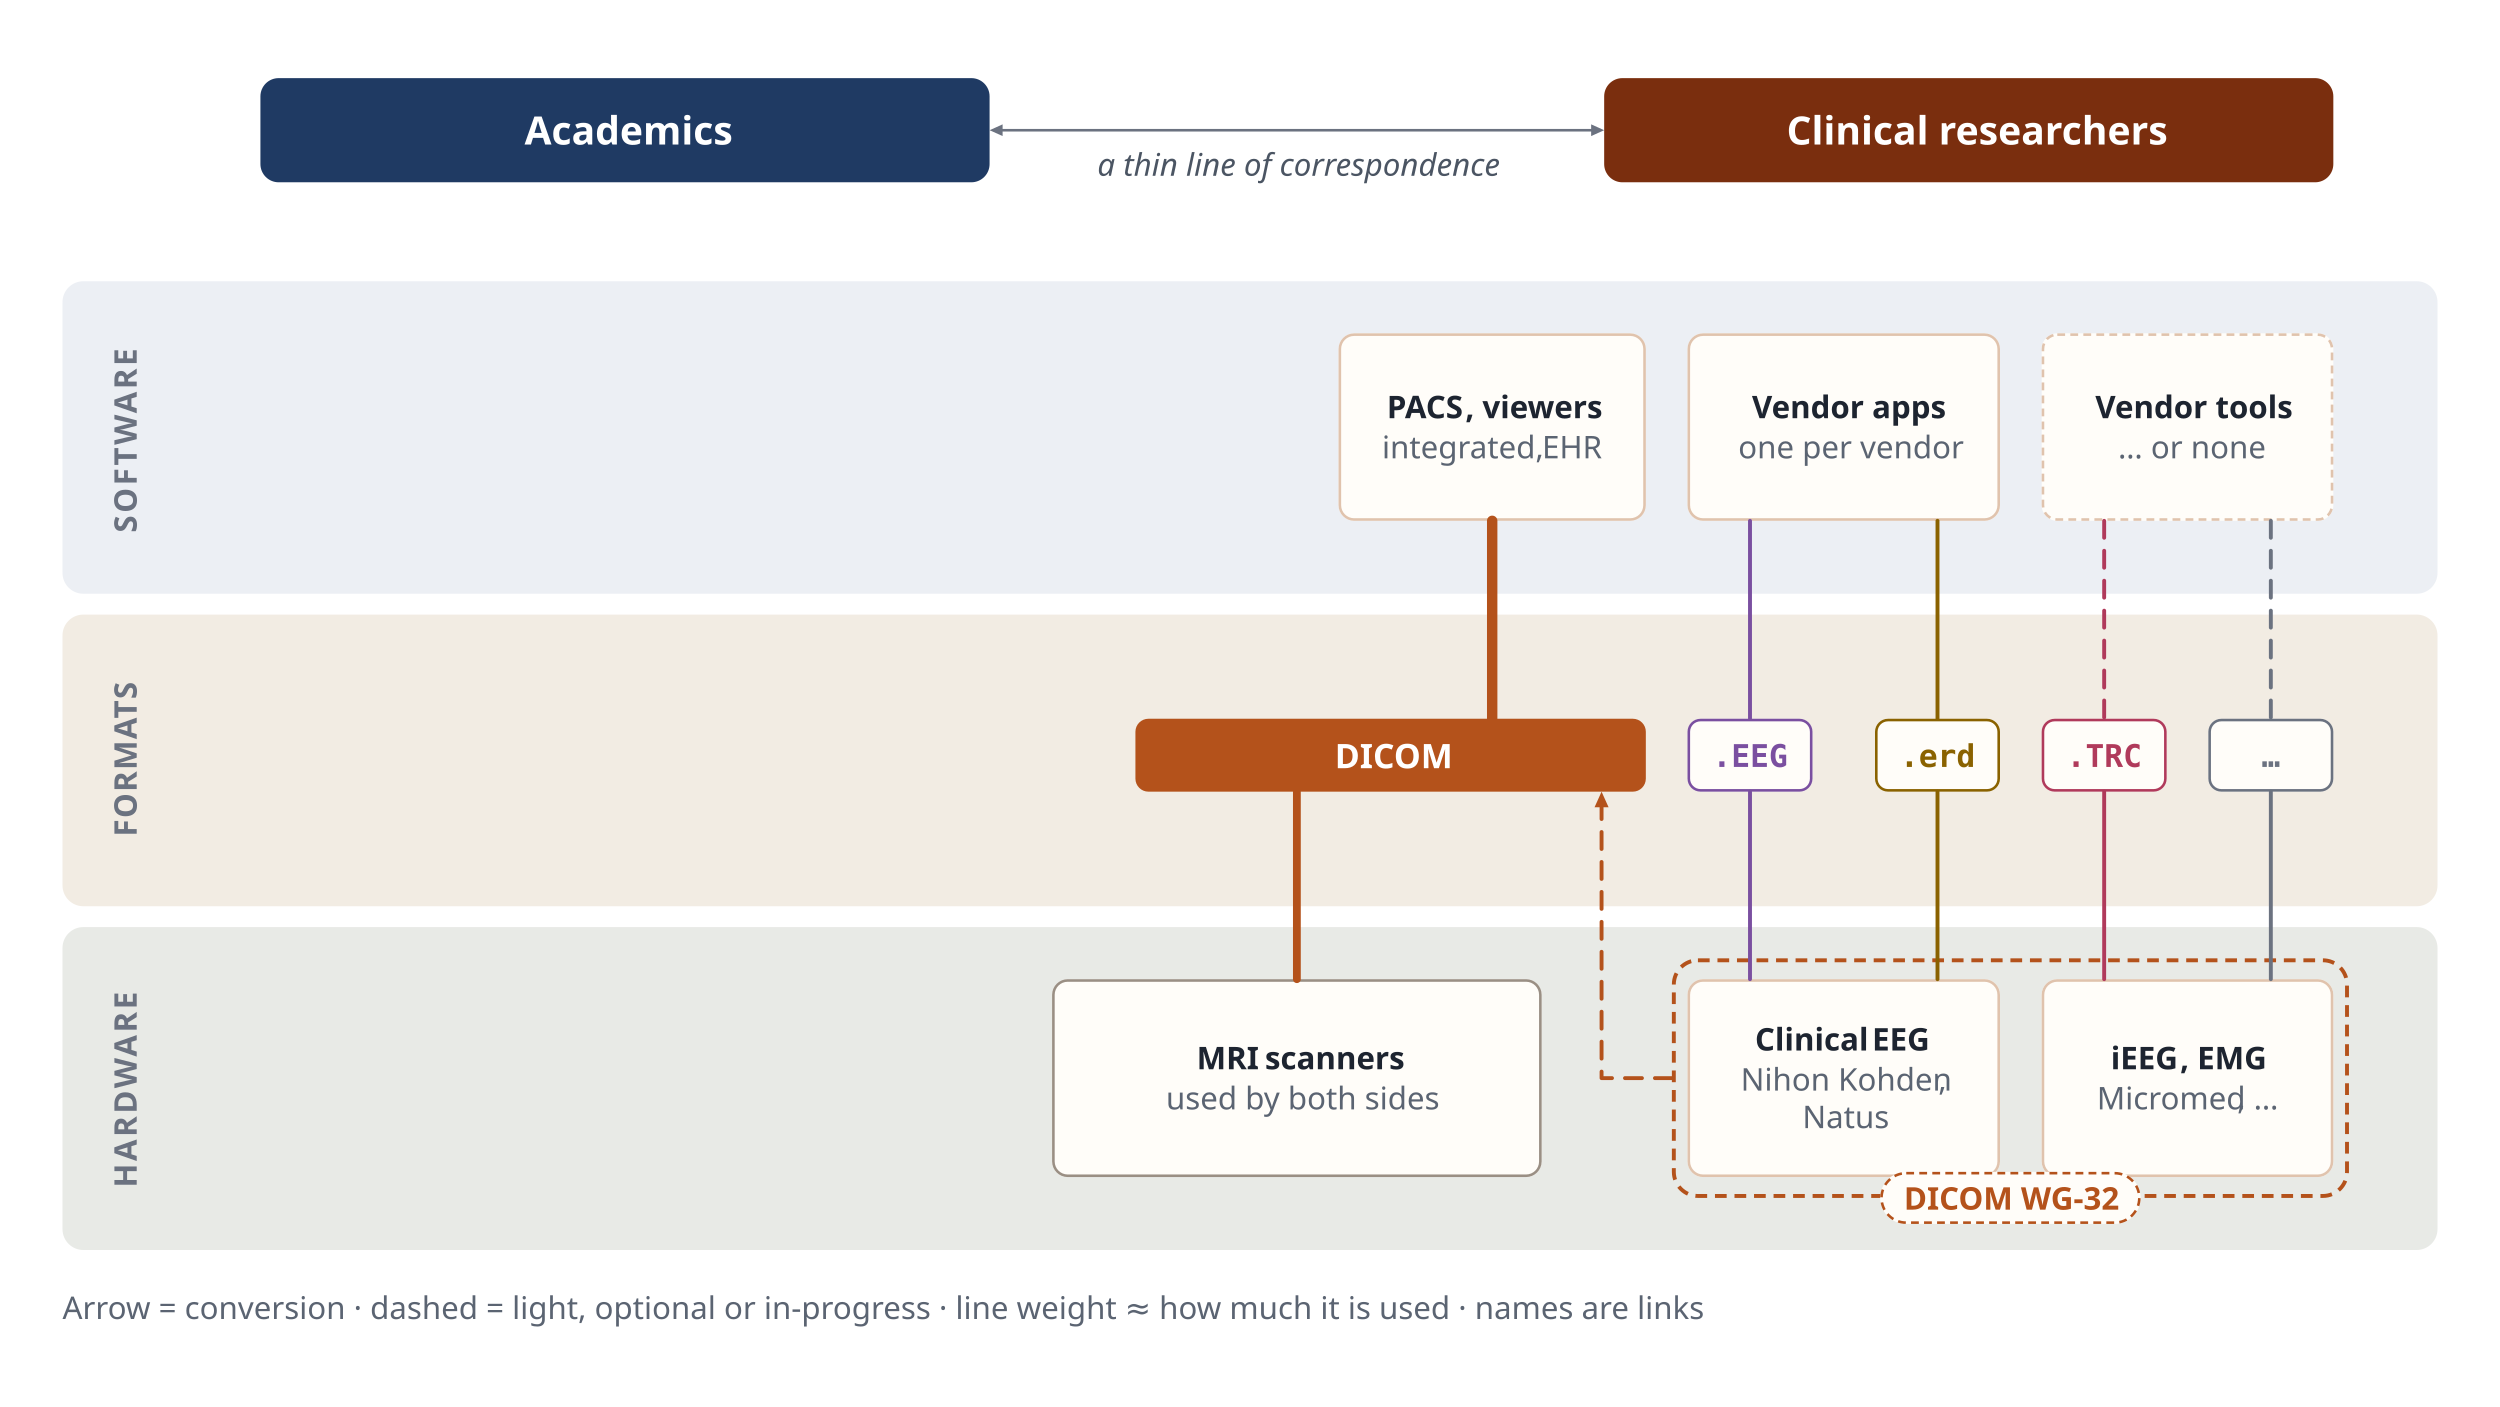
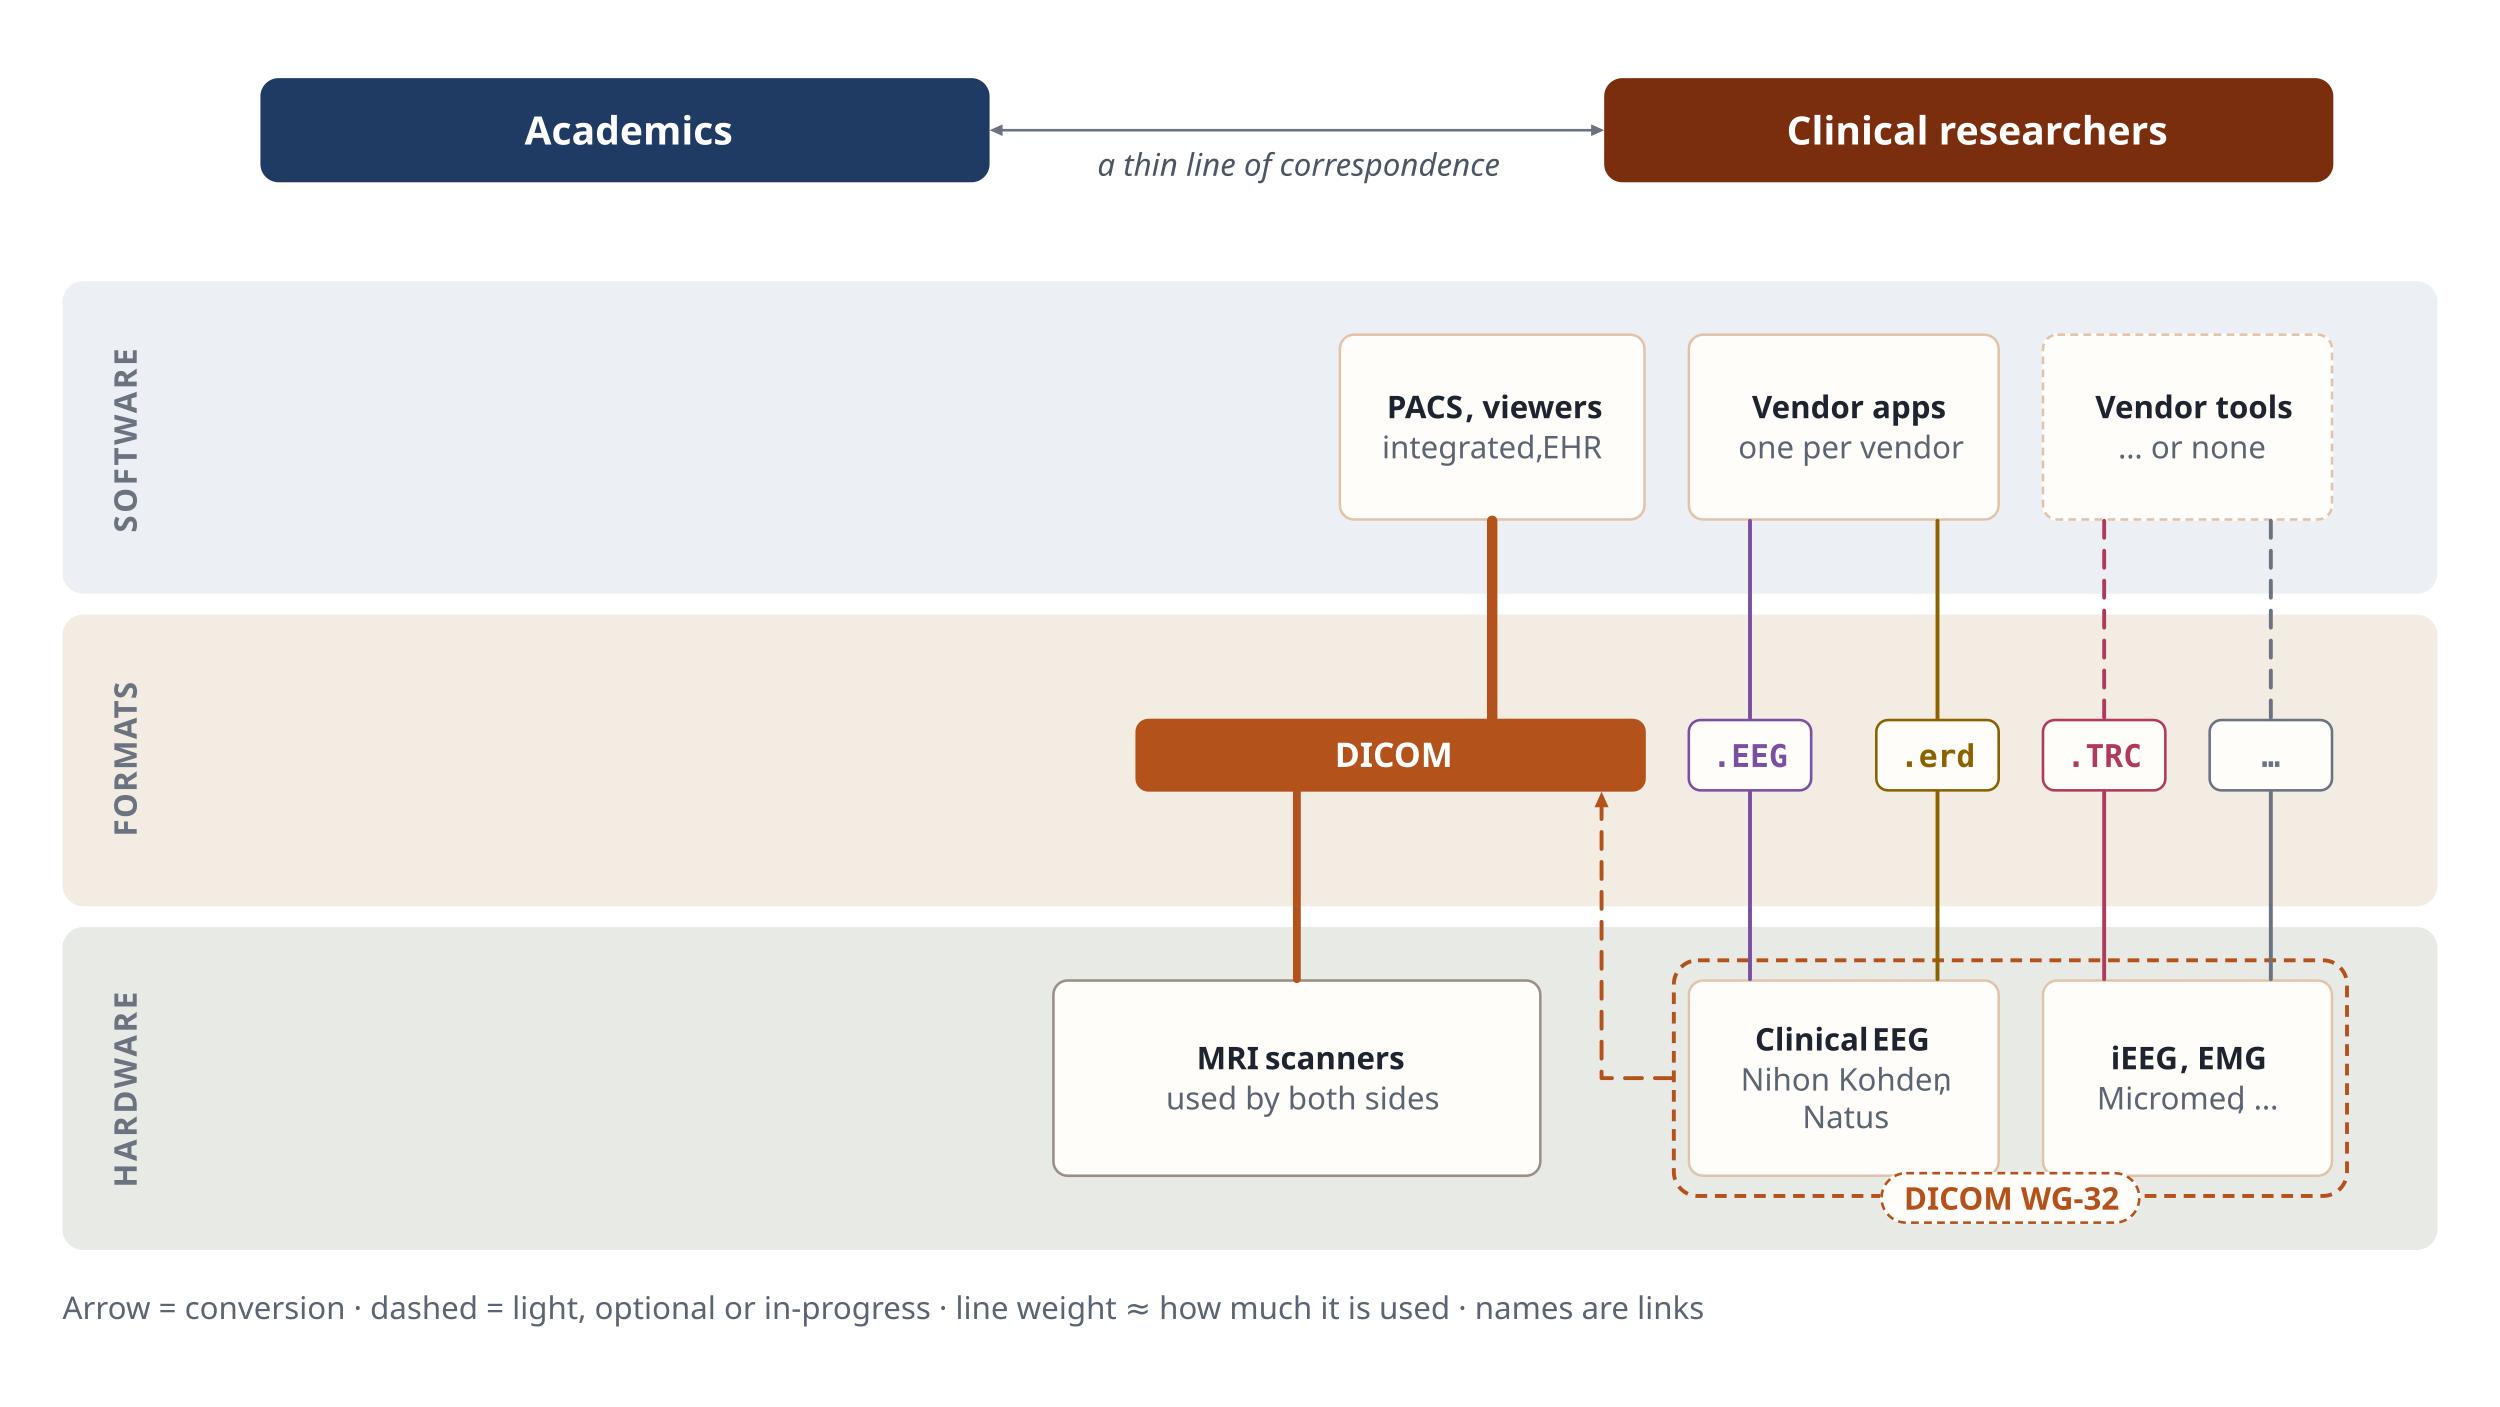
<svg xmlns="http://www.w3.org/2000/svg" xmlns:xlink="http://www.w3.org/1999/xlink" width="1920" height="1080" viewBox="0 0 1920 1080">
  <g id="layer-layers" style="display:inline">
    <rect x="48" y="216" width="1824" height="240" rx="16" fill="rgb(236,239,244)" />
    <rect x="48" y="472" width="1824" height="224" rx="16" fill="rgb(242,236,227)" />
    <rect x="48" y="712" width="1824" height="248" rx="16" fill="rgb(232,234,230)" />
  </g>
  <g id="layer-bep032" style="display:none">
    <rect x="189.5" y="737.5" width="301" height="181" rx="18.5" fill="none" stroke="rgb(47,93,158)" stroke-width="3" stroke-dasharray="9 6" />
  </g>
  <g id="layer-ecosystem" style="display:none">
    <rect x="185.5" y="225.5" width="633" height="453" rx="18.5" fill="none" stroke="rgb(47,93,158)" stroke-width="3" />
    <a target="_blank" href="https://doi.org/10.5281/zenodo.18333007" xlink:href="https://doi.org/10.5281/zenodo.18333007">
      <text xml:space="preserve" x="200" y="193" font-family="'IBM Plex Sans', sans-serif" font-size="24px" font-weight="600" fill="rgb(47,93,158)">Academic ecosystem: interoperable by standards</text>
    </a>
  </g>
  <g id="layer-wg32" style="display:inline">
    <rect x="1285.5" y="737.5" width="517" height="181" rx="18.5" fill="none" stroke="rgb(180,82,27)" stroke-width="3" stroke-dasharray="9 6" />
  </g>
  <g id="layer-layers-2" style="display:inline">
    <g transform="translate(96,336) matrix(0, -1, 1, 0, 0, 0) translate(-96,-336)">
      <text xml:space="preserve" x="22.94" y="345" font-family="'IBM Plex Sans', sans-serif" font-size="24px" font-weight="700" letter-spacing="2" fill="rgb(107,114,128)">SOFTWARE</text>
    </g>
    <g transform="translate(96,584) matrix(0, -1, 1, 0, 0, 0) translate(-96,-584)">
      <text xml:space="preserve" x="37.56" y="593" font-family="'IBM Plex Sans', sans-serif" font-size="24px" font-weight="700" letter-spacing="1" fill="rgb(107,114,128)">FORMATS</text>
    </g>
    <g transform="translate(96,836) matrix(0, -1, 1, 0, 0, 0) translate(-96,-836)">
      <text xml:space="preserve" x="19.97" y="845" font-family="'IBM Plex Sans', sans-serif" font-size="24px" font-weight="700" letter-spacing="2" fill="rgb(107,114,128)">HARDWARE</text>
    </g>
  </g>
  <g id="layer-base" style="display:inline">
    <rect x="200" y="60" width="560" height="80" rx="14" fill="rgb(31,58,99)" />
    <text xml:space="preserve" x="402.86" y="111" font-family="'IBM Plex Sans', sans-serif" font-size="30px" font-weight="700" fill="rgb(255,255,255)">Academics</text>
    <rect x="1232" y="60" width="560" height="80" rx="14" fill="rgb(122,46,14)" />
    <text xml:space="preserve" x="1372.13" y="111" font-family="'IBM Plex Sans', sans-serif" font-size="30px" font-weight="700" fill="rgb(255,255,255)">Clinical researchers</text>
    <polyline points="769.5,100 1222.5,100" fill="none" stroke="rgb(107, 114, 128)" stroke-width="2" stroke-linecap="round" stroke-linejoin="round" />
    <path d="M1232,100 L1222,104.5 L1222,95.5 Z" fill="rgb(107, 114, 128)" />
    <path d="M760,100 L770,95.5 L770,104.5 Z" fill="rgb(107, 114, 128)" />
    <text xml:space="preserve" x="842.77" y="135" font-family="'IBM Plex Sans', sans-serif" font-size="24px" font-weight="400" font-style="italic" fill="rgb(75,85,99)">a thin line of correspondence</text>
    <text xml:space="preserve" x="48" y="1013" font-family="'IBM Plex Sans', sans-serif" font-size="24px" font-weight="400" fill="rgb(91,100,114)">Arrow = conversion · dashed = light, optional or in-progress · line weight ≈ how much it is used · names are links</text>
  </g>
  <g id="layer-academic" style="display:none">
    <rect x="200" y="256" width="176" height="144" rx="12" fill="rgb(255,253,249)" />
    <rect x="201" y="257" width="174" height="142" rx="11" fill="none" stroke="rgb(185,198,218)" stroke-width="2" />
    <a target="_blank" href="https://nwb.org/tools/" xlink:href="https://nwb.org/tools/">
      <text xml:space="preserve" x="227.94" y="321.2" font-family="'IBM Plex Sans', sans-serif" font-size="24px" font-weight="700" fill="rgb(29,36,48)">NWB Apps</text>
    </a>
    <a target="_blank" href="https://neurosift.app" xlink:href="https://neurosift.app">
      <text xml:space="preserve" x="238.09" y="352" font-family="'IBM Plex Sans', sans-serif" font-size="24px" font-weight="400" fill="rgb(91,100,114)">Neurosift</text>
    </a>
    <rect x="408" y="256" width="192" height="144" rx="12" fill="rgb(255,253,249)" />
    <rect x="409" y="257" width="190" height="142" rx="11" fill="none" stroke="rgb(185,198,218)" stroke-width="2" />
    <text xml:space="preserve" x="455.05" y="306.8" font-family="'IBM Plex Sans', sans-serif" font-size="24px" font-weight="700" fill="rgb(29,36,48)">Archives</text>
    <a target="_blank" href="https://dandiarchive.org" xlink:href="https://dandiarchive.org">
      <text xml:space="preserve" x="463.8" y="337.59" font-family="'IBM Plex Sans', sans-serif" font-size="24px" font-weight="400" fill="rgb(91,100,114)">DANDI</text>
    </a>
    <text xml:space="preserve" x="537.67" y="337.59" font-family="'IBM Plex Sans', sans-serif" font-size="24px" font-weight="400" fill="rgb(91,100,114)">,</text>
    <a target="_blank" href="https://openneuro.org" xlink:href="https://openneuro.org">
      <text xml:space="preserve" x="442.19" y="366.39" font-family="'IBM Plex Sans', sans-serif" font-size="24px" font-weight="400" fill="rgb(91,100,114)">OpenNeuro</text>
    </a>
    <rect x="632" y="256" width="176" height="144" rx="12" fill="rgb(255,253,249)" />
    <rect x="633" y="257" width="174" height="142" rx="11" fill="none" stroke="rgb(185,198,218)" stroke-width="2" />
    <a target="_blank" href="https://bids-apps.neuroimaging.io" xlink:href="https://bids-apps.neuroimaging.io">
      <text xml:space="preserve" x="659.27" y="321.2" font-family="'IBM Plex Sans', sans-serif" font-size="24px" font-weight="700" fill="rgb(29,36,48)">BIDS Apps</text>
    </a>
    <a target="_blank" href="https://fmriprep.org" xlink:href="https://fmriprep.org">
      <text xml:space="preserve" x="668.84" y="352" font-family="'IBM Plex Sans', sans-serif" font-size="24px" font-weight="400" fill="rgb(91,100,114)">fMRIPrep</text>
    </a>
    <rect x="840" y="256" width="128" height="144" rx="12" fill="rgb(255,253,249)" />
    <rect x="841" y="257" width="126" height="142" rx="11" fill="none" stroke="rgb(185,198,218)" stroke-width="2" stroke-dasharray="6 4" />
    <a target="_blank" href="https://en.wikipedia.org/wiki/Picture_archiving_and_communication_system" xlink:href="https://en.wikipedia.org/wiki/Picture_archiving_and_communication_system">
      <text xml:space="preserve" x="873.84" y="306.8" font-family="'IBM Plex Sans', sans-serif" font-size="24px" font-weight="700" fill="rgb(29,36,48)">PACS</text>
    </a>
    <text xml:space="preserve" x="862.09" y="337.59" font-family="'IBM Plex Sans', sans-serif" font-size="24px" font-weight="400" fill="rgb(91,100,114)">receive,</text>
    <text xml:space="preserve" x="869.13" y="366.39" font-family="'IBM Plex Sans', sans-serif" font-size="24px" font-weight="400" fill="rgb(91,100,114)">export</text>
-     <rect x="200" y="552" width="280" height="56" rx="10" fill="rgb(46,122,106)" />
-     <a target="_blank" href="https://nwb.org" xlink:href="https://nwb.org">
-       <text xml:space="preserve" x="309.27" y="590" font-family="'IBM Plex Sans', sans-serif" font-size="26px" font-weight="700" fill="rgb(255,255,255)">NWB</text>
-     </a>
-     <rect x="528" y="552" width="248" height="56" rx="10" fill="rgb(47,93,158)" />
-     <a target="_blank" href="https://bids.neuroimaging.io" xlink:href="https://bids.neuroimaging.io">
-       <text xml:space="preserve" x="620.53" y="590" font-family="'IBM Plex Sans', sans-serif" font-size="26px" font-weight="700" fill="rgb(255,255,255)">BIDS</text>
-     </a>
    <rect x="200" y="752" width="280" height="152" rx="12" fill="rgb(255,253,249)" />
    <rect x="201" y="753" width="278" height="150" rx="11" fill="none" stroke="rgb(185,198,218)" stroke-width="2" />
    <a target="_blank" href="https://en.wikipedia.org/wiki/Electrophysiology" xlink:href="https://en.wikipedia.org/wiki/Electrophysiology">
      <text xml:space="preserve" x="282.22" y="821.2" font-family="'IBM Plex Sans', sans-serif" font-size="24px" font-weight="700" fill="rgb(29,36,48)">Ephys rigs</text>
    </a>
    <a target="_blank" href="https://www.neuropixels.org" xlink:href="https://www.neuropixels.org">
      <text xml:space="preserve" x="224.61" y="852" font-family="'IBM Plex Sans', sans-serif" font-size="24px" font-weight="400" fill="rgb(91,100,114)">Neuropixels</text>
    </a>
    <text xml:space="preserve" x="353.59" y="852" font-family="'IBM Plex Sans', sans-serif" font-size="24px" font-weight="400" fill="rgb(91,100,114)">,</text>
    <a target="_blank" href="https://intantech.com" xlink:href="https://intantech.com">
      <text xml:space="preserve" x="365.8" y="852" font-family="'IBM Plex Sans', sans-serif" font-size="24px" font-weight="400" fill="rgb(91,100,114)">Intan</text>
    </a>
    <text xml:space="preserve" x="423.91" y="852" font-family="'IBM Plex Sans', sans-serif" font-size="24px" font-weight="400" fill="rgb(91,100,114)">, …</text>
    <rect x="528" y="752" width="248" height="152" rx="12" fill="rgb(255,253,249)" />
    <rect x="529" y="753" width="246" height="150" rx="11" fill="none" stroke="rgb(185,198,218)" stroke-width="2" />
    <text xml:space="preserve" x="573.55" y="806.8" font-family="'IBM Plex Sans', sans-serif" font-size="24px" font-weight="700" fill="rgb(29,36,48)">Research</text>
    <a target="_blank" href="https://en.wikipedia.org/wiki/Electroencephalography" xlink:href="https://en.wikipedia.org/wiki/Electroencephalography">
      <text xml:space="preserve" x="684.05" y="806.8" font-family="'IBM Plex Sans', sans-serif" font-size="24px" font-weight="700" fill="rgb(29,36,48)">EEG</text>
    </a>
    <a target="_blank" href="https://www.brainproducts.com" xlink:href="https://www.brainproducts.com">
      <text xml:space="preserve" x="587.98" y="837.59" font-family="'IBM Plex Sans', sans-serif" font-size="24px" font-weight="400" fill="rgb(91,100,114)">BrainVision</text>
    </a>
    <text xml:space="preserve" x="709.48" y="837.59" font-family="'IBM Plex Sans', sans-serif" font-size="24px" font-weight="400" fill="rgb(91,100,114)">,</text>
    <a target="_blank" href="https://www.biosemi.com" xlink:href="https://www.biosemi.com">
      <text xml:space="preserve" x="607.41" y="866.39" font-family="'IBM Plex Sans', sans-serif" font-size="24px" font-weight="400" fill="rgb(91,100,114)">BioSemi</text>
    </a>
-     <polyline points="288,400 288,552" fill="none" stroke="rgb(46, 122, 106)" stroke-width="4" stroke-linecap="round" stroke-linejoin="round" />
-     <polyline points="424,400 424,552" fill="none" stroke="rgb(46, 122, 106)" stroke-width="4" stroke-linecap="round" stroke-linejoin="round" />
-     <polyline points="584,400 584,552" fill="none" stroke="rgb(47, 93, 158)" stroke-width="4" stroke-linecap="round" stroke-linejoin="round" />
-     <polyline points="720,400 720,552" fill="none" stroke="rgb(47, 93, 158)" stroke-width="4" stroke-linecap="round" stroke-linejoin="round" />
  </g>
  <g id="layer-clinical" style="display:inline">
    <rect x="1028" y="256" width="236" height="144" rx="12" fill="rgb(255,253,249)" />
    <rect x="1029" y="257" width="234" height="142" rx="11" fill="none" stroke="rgb(224,195,173)" stroke-width="2" />
    <a target="_blank" href="https://en.wikipedia.org/wiki/Picture_archiving_and_communication_system" xlink:href="https://en.wikipedia.org/wiki/Picture_archiving_and_communication_system">
      <text xml:space="preserve" x="1065.09" y="321.2" font-family="'IBM Plex Sans', sans-serif" font-size="24px" font-weight="700" fill="rgb(29,36,48)">PACS</text>
    </a>
    <text xml:space="preserve" x="1125.41" y="321.2" font-family="'IBM Plex Sans', sans-serif" font-size="24px" font-weight="700" fill="rgb(29,36,48)">, viewers</text>
    <text xml:space="preserve" x="1061.36" y="352" font-family="'IBM Plex Sans', sans-serif" font-size="24px" font-weight="400" fill="rgb(91,100,114)">integrated,</text>
    <a target="_blank" href="https://en.wikipedia.org/wiki/Electronic_health_record" xlink:href="https://en.wikipedia.org/wiki/Electronic_health_record">
      <text xml:space="preserve" x="1184.31" y="352" font-family="'IBM Plex Sans', sans-serif" font-size="24px" font-weight="400" fill="rgb(91,100,114)">EHR</text>
    </a>
    <rect x="1296" y="256" width="240" height="144" rx="12" fill="rgb(255,253,249)" />
    <rect x="1297" y="257" width="238" height="142" rx="11" fill="none" stroke="rgb(224,195,173)" stroke-width="2" />
    <text xml:space="preserve" x="1345.5" y="321.2" font-family="'IBM Plex Sans', sans-serif" font-size="24px" font-weight="700" fill="rgb(29,36,48)">Vendor apps</text>
    <text xml:space="preserve" x="1334.95" y="352" font-family="'IBM Plex Sans', sans-serif" font-size="24px" font-weight="400" fill="rgb(91,100,114)">one per vendor</text>
    <rect x="1568" y="256" width="224" height="144" rx="12" fill="rgb(255,253,249)" />
    <rect x="1569" y="257" width="222" height="142" rx="11" fill="none" stroke="rgb(224,195,173)" stroke-width="2" stroke-dasharray="6 4" />
    <text xml:space="preserve" x="1609.2" y="321.2" font-family="'IBM Plex Sans', sans-serif" font-size="24px" font-weight="700" fill="rgb(29,36,48)">Vendor tools</text>
    <text xml:space="preserve" x="1626.63" y="352" font-family="'IBM Plex Sans', sans-serif" font-size="24px" font-weight="400" fill="rgb(91,100,114)">… or none</text>
    <rect x="872" y="552" width="392" height="56" rx="10" fill="rgb(180,82,27)" />
    <a target="_blank" href="https://en.wikipedia.org/wiki/DICOM" xlink:href="https://en.wikipedia.org/wiki/DICOM">
-       <text xml:space="preserve" x="1025.09" y="590" font-family="'IBM Plex Sans', sans-serif" font-size="26px" font-weight="700" fill="rgb(255,255,255)">DICOM</text>
+       <text xml:space="preserve" x="1025.09" y="589" font-family="'IBM Plex Sans', sans-serif" font-size="26px" font-weight="700" fill="rgb(255,255,255)">DICOM</text>
    </a>
    <rect x="1296" y="552" width="96" height="56" rx="10" fill="rgb(255,253,249)" />
    <rect x="1297" y="553" width="94" height="54" rx="9" fill="none" stroke="rgb(122,79,160)" stroke-width="2" />
    <a target="_blank" href="https://mne.tools/stable/generated/mne.io.read_raw_nihon.html" xlink:href="https://mne.tools/stable/generated/mne.io.read_raw_nihon.html">
      <text xml:space="preserve" x="1315.19" y="589" font-family="'IBM Plex Mono', monospace" font-size="24px" font-weight="600" fill="rgb(122,79,160)">.EEG</text>
    </a>
    <rect x="1440" y="552" width="96" height="56" rx="10" fill="rgb(255,253,249)" />
    <rect x="1441" y="553" width="94" height="54" rx="9" fill="none" stroke="rgb(138,98,0)" stroke-width="2" />
    <a target="_blank" href="https://neuroimage.usc.edu/forums/t/does-anyone-knows-how-to-read-a-nicolet-erd-file/32402" xlink:href="https://neuroimage.usc.edu/forums/t/does-anyone-knows-how-to-read-a-nicolet-erd-file/32402">
      <text xml:space="preserve" x="1459.19" y="589" font-family="'IBM Plex Mono', monospace" font-size="24px" font-weight="600" fill="rgb(138,98,0)">.erd</text>
    </a>
    <rect x="1568" y="552" width="96" height="56" rx="10" fill="rgb(255,253,249)" />
    <rect x="1569" y="553" width="94" height="54" rx="9" fill="none" stroke="rgb(176,58,91)" stroke-width="2" />
    <a target="_blank" href="https://pypi.org/project/micromed-io/" xlink:href="https://pypi.org/project/micromed-io/">
      <text xml:space="preserve" x="1587.19" y="589" font-family="'IBM Plex Mono', monospace" font-size="24px" font-weight="600" fill="rgb(176,58,91)">.TRC</text>
    </a>
    <rect x="1696" y="552" width="96" height="56" rx="10" fill="rgb(255,253,249)" />
    <rect x="1697" y="553" width="94" height="54" rx="9" fill="none" stroke="rgb(107,114,128)" stroke-width="2" />
    <a target="_blank" href="https://neo.readthedocs.io/en/latest/iolist.html" xlink:href="https://neo.readthedocs.io/en/latest/iolist.html">
      <text xml:space="preserve" x="1736.8" y="589" font-family="'IBM Plex Mono', monospace" font-size="24px" font-weight="600" fill="rgb(107,114,128)">…</text>
    </a>
    <rect x="808" y="752" width="376" height="152" rx="12" fill="rgb(255,253,249)" />
    <rect x="809" y="753" width="374" height="150" rx="11" fill="none" stroke="rgb(154,143,132)" stroke-width="2" />
    <a target="_blank" href="https://en.wikipedia.org/wiki/Magnetic_resonance_imaging" xlink:href="https://en.wikipedia.org/wiki/Magnetic_resonance_imaging">
      <text xml:space="preserve" x="919.03" y="821.2" font-family="'IBM Plex Sans', sans-serif" font-size="24px" font-weight="700" fill="rgb(29,36,48)">MRI</text>
    </a>
    <text xml:space="preserve" x="965.23" y="821.2" font-family="'IBM Plex Sans', sans-serif" font-size="24px" font-weight="700" fill="rgb(29,36,48)"> scanners</text>
    <text xml:space="preserve" x="895.45" y="852" font-family="'IBM Plex Sans', sans-serif" font-size="24px" font-weight="400" fill="rgb(91,100,114)">used by both sides</text>
    <rect x="1296" y="752" width="240" height="152" rx="12" fill="rgb(255,253,249)" />
    <rect x="1297" y="753" width="238" height="150" rx="11" fill="none" stroke="rgb(224,195,173)" stroke-width="2" />
    <text xml:space="preserve" x="1347.83" y="806.8" font-family="'IBM Plex Sans', sans-serif" font-size="24px" font-weight="700" fill="rgb(29,36,48)">Clinical</text>
    <a target="_blank" href="https://en.wikipedia.org/wiki/Electroencephalography" xlink:href="https://en.wikipedia.org/wiki/Electroencephalography">
      <text xml:space="preserve" x="1437.77" y="806.8" font-family="'IBM Plex Sans', sans-serif" font-size="24px" font-weight="700" fill="rgb(29,36,48)">EEG</text>
    </a>
    <a target="_blank" href="https://www.nihonkohden.com" xlink:href="https://www.nihonkohden.com">
      <text xml:space="preserve" x="1336.84" y="837.59" font-family="'IBM Plex Sans', sans-serif" font-size="24px" font-weight="400" fill="rgb(91,100,114)">Nihon Kohden</text>
    </a>
    <text xml:space="preserve" x="1488.61" y="837.59" font-family="'IBM Plex Sans', sans-serif" font-size="24px" font-weight="400" fill="rgb(91,100,114)">,</text>
    <a target="_blank" href="https://natus.com" xlink:href="https://natus.com">
      <text xml:space="preserve" x="1384.23" y="866.39" font-family="'IBM Plex Sans', sans-serif" font-size="24px" font-weight="400" fill="rgb(91,100,114)">Natus</text>
    </a>
    <rect x="1568" y="752" width="224" height="152" rx="12" fill="rgb(255,253,249)" />
    <rect x="1569" y="753" width="222" height="150" rx="11" fill="none" stroke="rgb(224,195,173)" stroke-width="2" />
    <a target="_blank" href="https://en.wikipedia.org/wiki/Electrocorticography" xlink:href="https://en.wikipedia.org/wiki/Electrocorticography">
      <text xml:space="preserve" x="1621.06" y="821.2" font-family="'IBM Plex Sans', sans-serif" font-size="24px" font-weight="700" fill="rgb(29,36,48)">iEEG</text>
    </a>
    <text xml:space="preserve" x="1674.33" y="821.2" font-family="'IBM Plex Sans', sans-serif" font-size="24px" font-weight="700" fill="rgb(29,36,48)">,</text>
    <a target="_blank" href="https://en.wikipedia.org/wiki/Electromyography" xlink:href="https://en.wikipedia.org/wiki/Electromyography">
      <text xml:space="preserve" x="1687.44" y="821.2" font-family="'IBM Plex Sans', sans-serif" font-size="24px" font-weight="700" fill="rgb(29,36,48)">EMG</text>
    </a>
    <a target="_blank" href="https://natus.com" xlink:href="https://natus.com">
      <text xml:space="preserve" x="1610.39" y="852" font-family="'IBM Plex Sans', sans-serif" font-size="24px" font-weight="400" fill="rgb(91,100,114)">Micromed</text>
    </a>
    <text xml:space="preserve" x="1718.14" y="852" font-family="'IBM Plex Sans', sans-serif" font-size="24px" font-weight="400" fill="rgb(91,100,114)">, …</text>
    <polyline points="1146,400 1146,552" fill="none" stroke="rgb(180, 82, 27)" stroke-width="8" stroke-linecap="round" stroke-linejoin="round" />
    <polyline points="1344,400 1344,552" fill="none" stroke="rgb(122, 79, 160)" stroke-width="3" stroke-linecap="round" stroke-linejoin="round" />
    <polyline points="1488,400 1488,552" fill="none" stroke="rgb(138, 98, 0)" stroke-width="3" stroke-linecap="round" stroke-linejoin="round" />
    <polyline points="1616,400 1616,552" fill="none" stroke="rgb(176, 58, 91)" stroke-width="3" stroke-linecap="round" stroke-linejoin="round" stroke-dasharray="13 10" />
    <polyline points="1744,400 1744,552" fill="none" stroke="rgb(107, 114, 128)" stroke-width="3" stroke-linecap="round" stroke-linejoin="round" stroke-dasharray="13 10" />
    <polyline points="996,752 996,608" fill="none" stroke="rgb(180, 82, 27)" stroke-width="6" stroke-linecap="round" stroke-linejoin="round" />
    <polyline points="1344,752 1344,608" fill="none" stroke="rgb(122, 79, 160)" stroke-width="3" stroke-linecap="round" stroke-linejoin="round" />
    <polyline points="1488,752 1488,608" fill="none" stroke="rgb(138, 98, 0)" stroke-width="3" stroke-linecap="round" stroke-linejoin="round" />
    <polyline points="1616,752 1616,608" fill="none" stroke="rgb(176, 58, 91)" stroke-width="3" stroke-linecap="round" stroke-linejoin="round" />
    <polyline points="1744,752 1744,608" fill="none" stroke="rgb(107, 114, 128)" stroke-width="3" stroke-linecap="round" stroke-linejoin="round" />
  </g>
+   <g id="layer-standards" style="display:none">
+     <rect x="200" y="552" width="280" height="56" rx="10" fill="rgb(46,122,106)" />
+     <a target="_blank" href="https://nwb.org" xlink:href="https://nwb.org">
+       <text xml:space="preserve" x="309.27" y="589" font-family="'IBM Plex Sans', sans-serif" font-size="26px" font-weight="700" fill="rgb(255,255,255)">NWB</text>
+     </a>
+     <rect x="528" y="552" width="248" height="56" rx="10" fill="rgb(47,93,158)" />
+     <a target="_blank" href="https://bids.neuroimaging.io" xlink:href="https://bids.neuroimaging.io">
+       <text xml:space="preserve" x="620.53" y="589" font-family="'IBM Plex Sans', sans-serif" font-size="26px" font-weight="700" fill="rgb(255,255,255)">BIDS</text>
+     </a>
+   </g>
  <g id="layer-academic-2" style="display:none">
+     <polyline points="288,400 288,552" fill="none" stroke="rgb(46, 122, 106)" stroke-width="4" stroke-linecap="round" stroke-linejoin="round" />
+     <polyline points="424,400 424,552" fill="none" stroke="rgb(46, 122, 106)" stroke-width="4" stroke-linecap="round" stroke-linejoin="round" />
+     <polyline points="584,400 584,552" fill="none" stroke="rgb(47, 93, 158)" stroke-width="4" stroke-linecap="round" stroke-linejoin="round" />
+     <polyline points="720,400 720,552" fill="none" stroke="rgb(47, 93, 158)" stroke-width="4" stroke-linecap="round" stroke-linejoin="round" />
    <polyline points="904,400 904,552" fill="none" stroke="rgb(180, 82, 27)" stroke-width="2" stroke-linecap="round" stroke-linejoin="round" stroke-dasharray="10 8" />
    <polyline points="480,580 516.5,580" fill="none" stroke="rgb(46, 122, 106)" stroke-width="3" stroke-linecap="round" stroke-linejoin="round" stroke-dasharray="13 10" />
    <path d="M528,580 L516,585.4 L516,574.6 Z" fill="rgb(46, 122, 106)" />
    <polyline points="872,580 787.5,580" fill="none" stroke="rgb(47, 93, 158)" stroke-width="3" stroke-linecap="round" stroke-linejoin="round" />
    <path d="M776,580 L788,574.6 L788,585.4 Z" fill="rgb(47, 93, 158)" />
    <polyline points="340,752 340,619.5" fill="none" stroke="rgb(46, 122, 106)" stroke-width="3" stroke-linecap="round" stroke-linejoin="round" />
    <path d="M340,608 L345.4,620 L334.6,620 Z" fill="rgb(46, 122, 106)" />
    <polyline points="652,752 652,619.5" fill="none" stroke="rgb(47, 93, 158)" stroke-width="3" stroke-linecap="round" stroke-linejoin="round" />
    <path d="M652,608 L657.4,620 L646.6,620 Z" fill="rgb(47, 93, 158)" />
-     <rect x="760" y="506" width="130" height="34" rx="6" fill="rgb(242,236,227)" />
-     <a target="_blank" href="https://github.com/nipy/heudiconv" xlink:href="https://github.com/nipy/heudiconv">
-       <text xml:space="preserve" x="765.25" y="531" font-family="'IBM Plex Sans', sans-serif" font-size="24px" font-weight="400" fill="rgb(47,93,158)">HeuDiConv</text>
-     </a>
-     <a target="_blank" href="https://github.com/con/nwb2bids" xlink:href="https://github.com/con/nwb2bids">
-       <text xml:space="preserve" x="451.09" y="531" font-family="'IBM Plex Sans', sans-serif" font-size="24px" font-weight="400" fill="rgb(46,122,106)">nwb2bids</text>
-     </a>
-     <a target="_blank" href="https://github.com/catalystneuro/neuroconv" xlink:href="https://github.com/catalystneuro/neuroconv">
-       <text xml:space="preserve" x="356" y="645" font-family="'IBM Plex Sans', sans-serif" font-size="24px" font-weight="400" fill="rgb(46,122,106)">NeuroConv</text>
-     </a>
-     <a target="_blank" href="https://bids-specification.readthedocs.io/en/stable/modality-specific-files/electroencephalography.html" xlink:href="https://bids-specification.readthedocs.io/en/stable/modality-specific-files/electroencephalography.html">
-       <text xml:space="preserve" x="668" y="645" font-family="'IBM Plex Sans', sans-serif" font-size="24px" font-weight="400" fill="rgb(47,93,158)">EEG-BIDS</text>
-     </a>
  </g>
  <g id="layer-wg32-2" style="display:inline">
    <polyline points="1284,828 1230,828 1230,619.5" fill="none" stroke="rgb(180, 82, 27)" stroke-width="3" stroke-linecap="round" stroke-linejoin="round" stroke-dasharray="13 10" />
    <path d="M1230,608 L1235.4,620 L1224.6,620 Z" fill="rgb(180, 82, 27)" />
    <rect x="1444" y="900" width="200" height="40" rx="20" fill="rgb(255,253,249)" />
    <rect x="1445" y="901" width="198" height="38" rx="19" fill="none" stroke="rgb(180,82,27)" stroke-width="2" stroke-dasharray="6 4" />
    <a target="_blank" href="https://www.dicomstandard.org/activity/wgs/wg-32" xlink:href="https://www.dicomstandard.org/activity/wgs/wg-32">
      <text xml:space="preserve" x="1462.17" y="929" font-family="'IBM Plex Sans', sans-serif" font-size="24px" font-weight="700" fill="rgb(180,82,27)">DICOM WG-32</text>
    </a>
  </g>
  <g id="layer-bep032-2" style="display:none">
    <polyline points="492,828 510,828 510,680" fill="none" stroke="rgb(47, 93, 158)" stroke-width="3" stroke-linecap="round" stroke-linejoin="round" stroke-dasharray="13 10" />
    <polyline points="510,680 548,680 548,619.5" fill="none" stroke="rgb(47, 93, 158)" stroke-width="3" stroke-linecap="round" stroke-linejoin="round" stroke-dasharray="13 10" />
    <path d="M548,608 L553.4,620 L542.6,620 Z" fill="rgb(47, 93, 158)" />
    <rect x="240" y="900" width="200" height="40" rx="20" fill="rgb(255,253,249)" />
    <rect x="241" y="901" width="198" height="38" rx="19" fill="none" stroke="rgb(47,93,158)" stroke-width="2" stroke-dasharray="6 4" />
    <a target="_blank" href="https://bids.neuroimaging.io/bep032" xlink:href="https://bids.neuroimaging.io/bep032">
      <text xml:space="preserve" x="263.36" y="929" font-family="'IBM Plex Sans', sans-serif" font-size="24px" font-weight="700" fill="rgb(47,93,158)">BIDS BEP032</text>
    </a>
  </g>
</svg>
